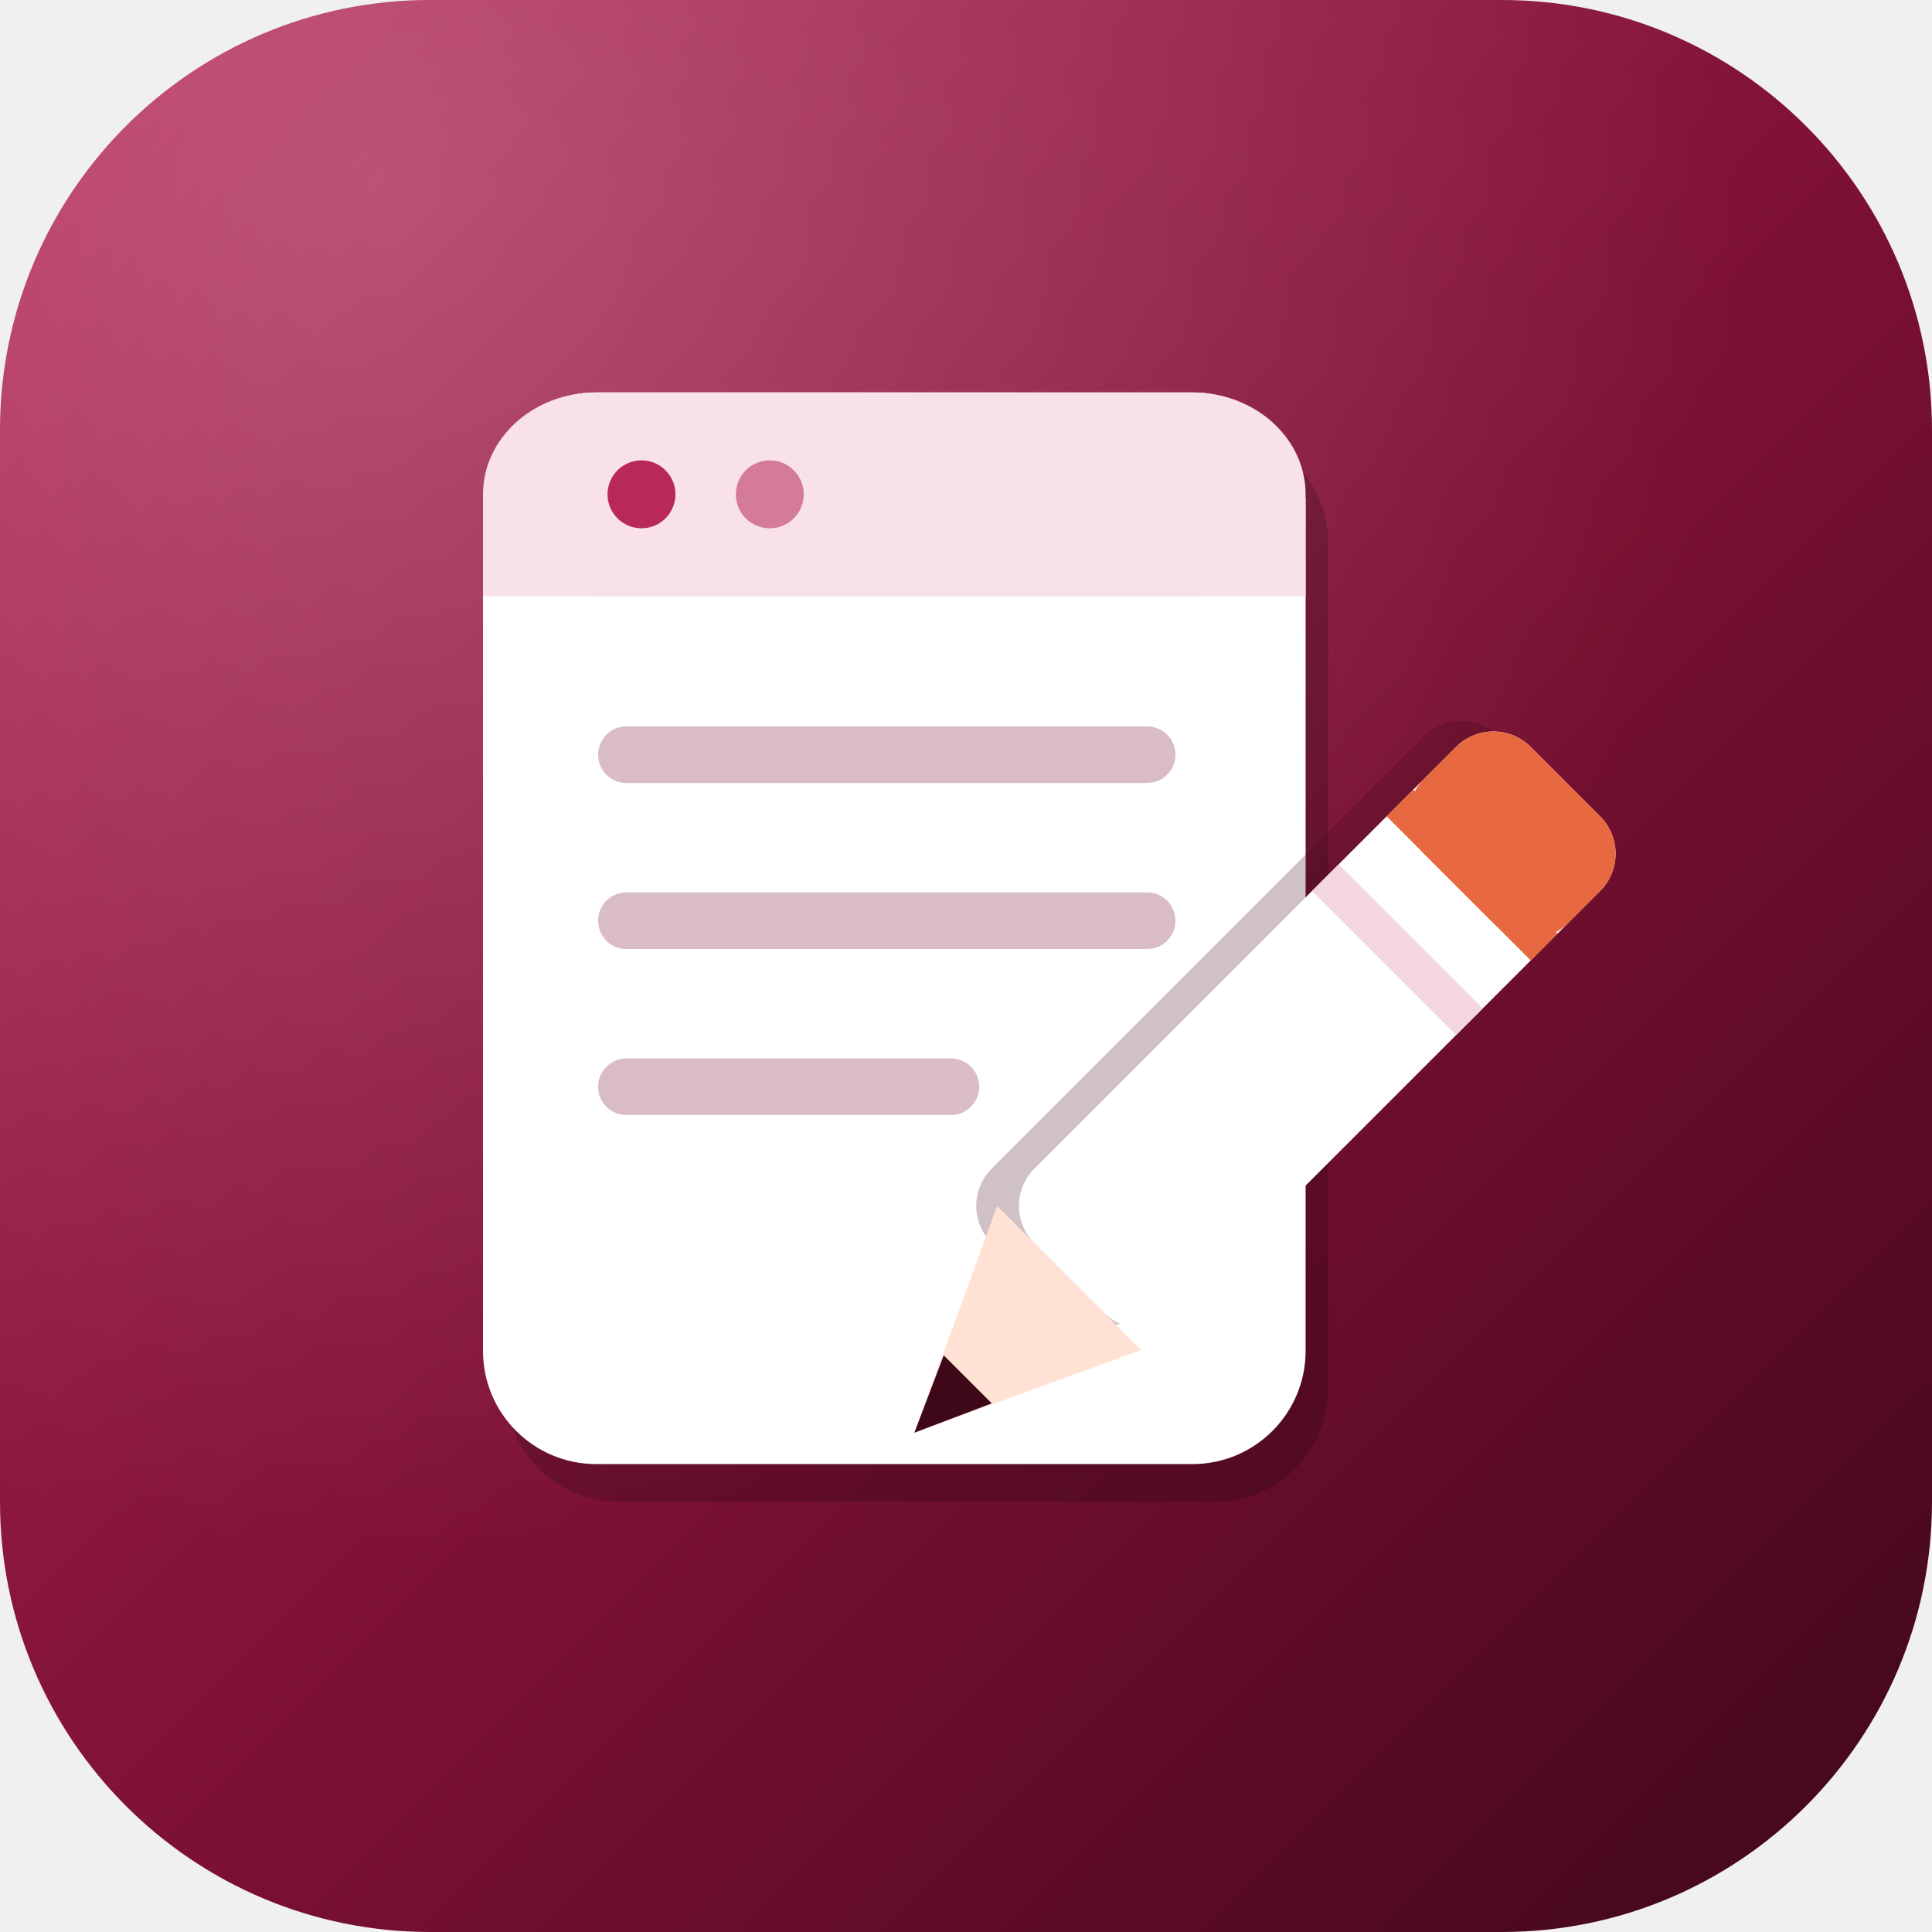
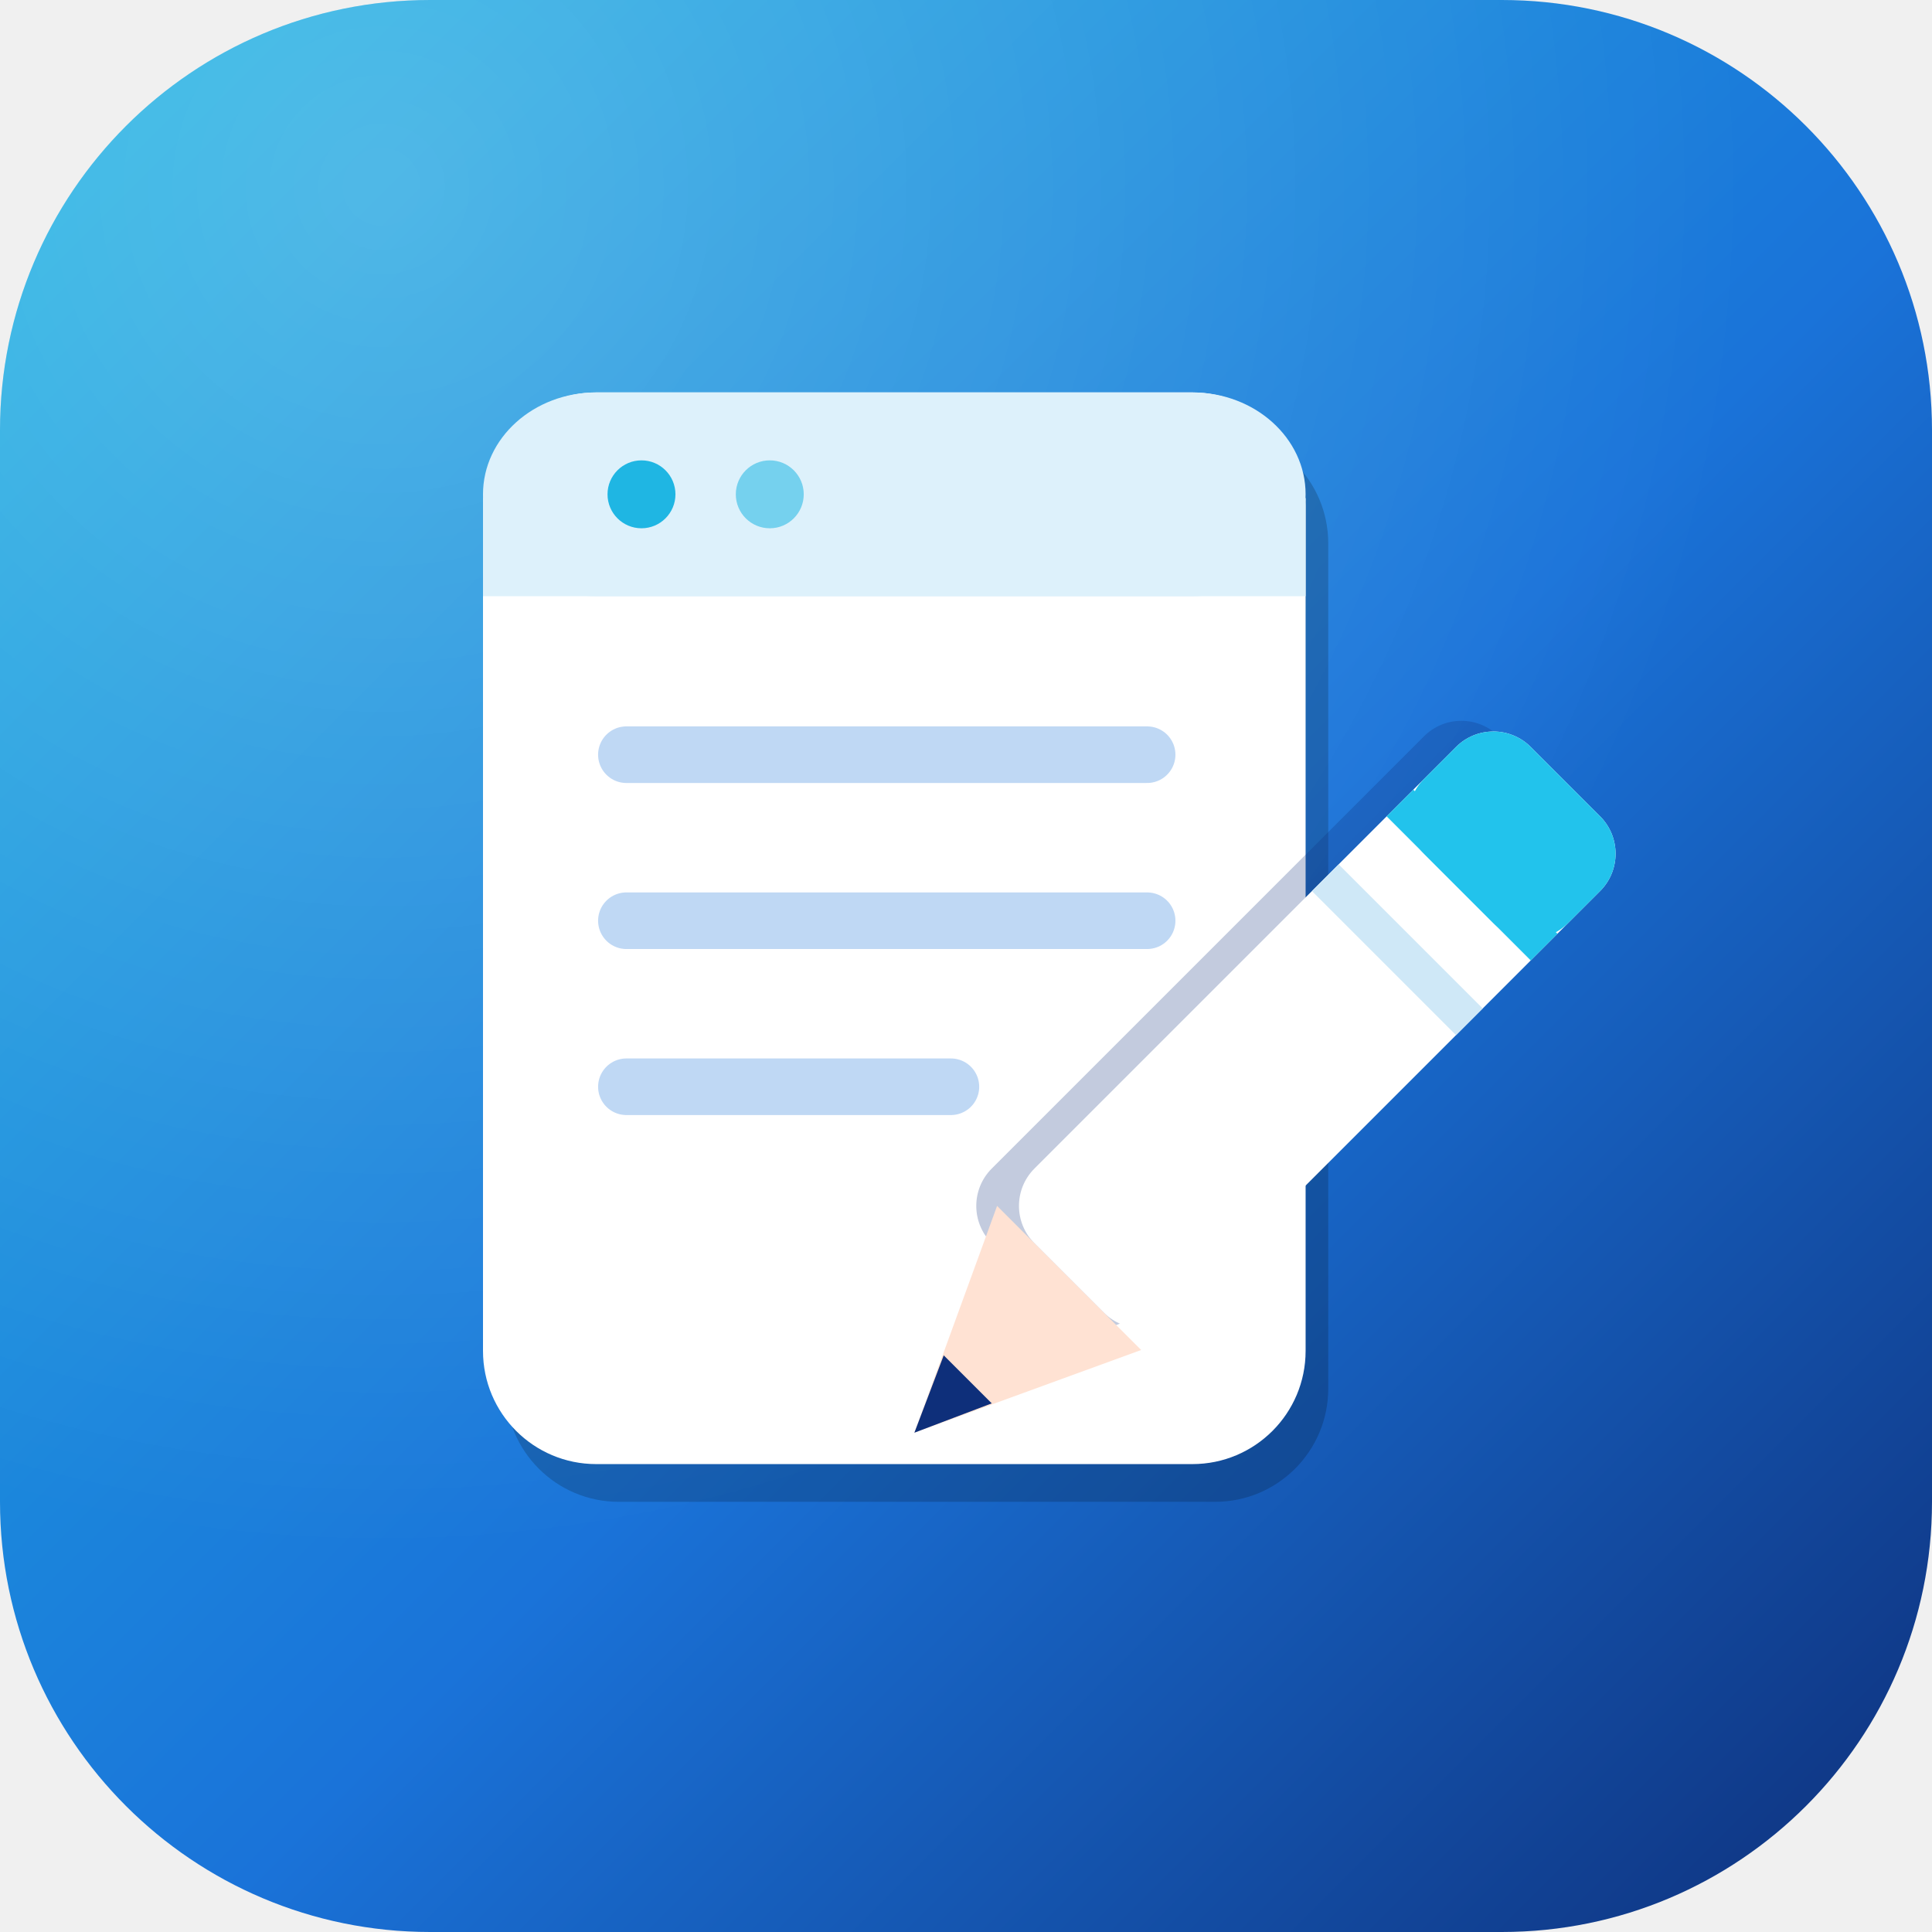
<svg xmlns="http://www.w3.org/2000/svg" viewBox="0 0 512 512">
  <defs>
    <linearGradient id="g" x1="0" y1="0" x2="1" y2="1">
-       <stop offset="0" stop-color="#B8285A" />
-       <stop offset=".55" stop-color="#7A1032" />
-       <stop offset="1" stop-color="#3E0818" />
+       <stop offset="0" stop-color="#1FB6E3" />
+       <stop offset=".55" stop-color="#1A73D9" />
+       <stop offset="1" stop-color="#0E2F7A" />
    </linearGradient>
    <radialGradient id="h" cx=".2" cy=".1" r=".7">
      <stop offset="0" stop-color="#fff" stop-opacity=".22" />
      <stop offset="1" stop-color="#fff" stop-opacity="0" />
    </radialGradient>
  </defs>
  <rect width="512" height="512" rx="114" fill="url(#g)" />
  <rect width="512" height="512" rx="114" fill="url(#h)" />
  <g transform="translate(256 256) scale(1) translate(-256 -256)">
    <rect x="128" y="104" width="218" height="284" rx="30" fill="#000" opacity=".18" transform="translate(6 10)" />
    <rect x="128" y="104" width="218" height="284" rx="30" fill="#FFFFFF" />
-     <rect x="128" y="104" width="218" height="54" rx="30" fill="#F8E1E9" />
-     <rect x="128" y="132" width="218" height="26" fill="#F8E1E9" />
-     <circle cx="170" cy="131" r="9" fill="#B8285A" />
-     <circle cx="204" cy="131" r="9" fill="#B8285A" opacity=".55" />
-     <path d="M166 200h138M166 244h138M166 288h86" stroke="#7A1032" stroke-width="15" stroke-linecap="round" opacity=".28" />
+     <rect x="128" y="104" width="218" height="54" rx="30" fill="#DDF1FB" />
+     <rect x="128" y="132" width="218" height="26" fill="#DDF1FB" />
+     <circle cx="170" cy="131" r="9" fill="#1FB6E3" />
+     <circle cx="204" cy="131" r="9" fill="#1FB6E3" opacity=".55" />
+     <path d="M166 200h138M166 244h138M166 288h86" stroke="#1A73D9" stroke-width="15" stroke-linecap="round" opacity=".28" />
    <g transform="translate(330 292) rotate(135)">
-       <rect x="-120" y="-27" width="190" height="54" rx="14" fill="#3E0818" opacity=".25" transform="translate(4 8)" />
+       <rect x="-120" y="-27" width="190" height="54" rx="14" fill="#0E2F7A" opacity=".25" transform="translate(4 8)" />
      <rect x="-120" y="-27" width="186" height="54" rx="14" fill="#FFFFFF" />
-       <rect x="-120" y="-27" width="40" height="54" rx="14" fill="#E8693F" />
-       <rect x="-90" y="-27" width="10" height="54" fill="#E8693F" />
-       <rect x="-62" y="-27" width="10" height="54" fill="#F3D6DF" />
+       <rect x="-120" y="-27" width="40" height="54" rx="14" fill="#22C3EC" />
+       <rect x="-90" y="-27" width="10" height="54" fill="#22C3EC" />
+       <rect x="-62" y="-27" width="10" height="54" fill="#CFE8F7" />
      <path d="M66 -27 L124 0 L66 27 Z" fill="#FFE2D3" />
-       <path d="M104 -9 L124 0 L104 9 Z" fill="#3E0818" />
+       <path d="M104 -9 L124 0 L104 9 Z" fill="#0E2F7A" />
    </g>
  </g>
</svg>
